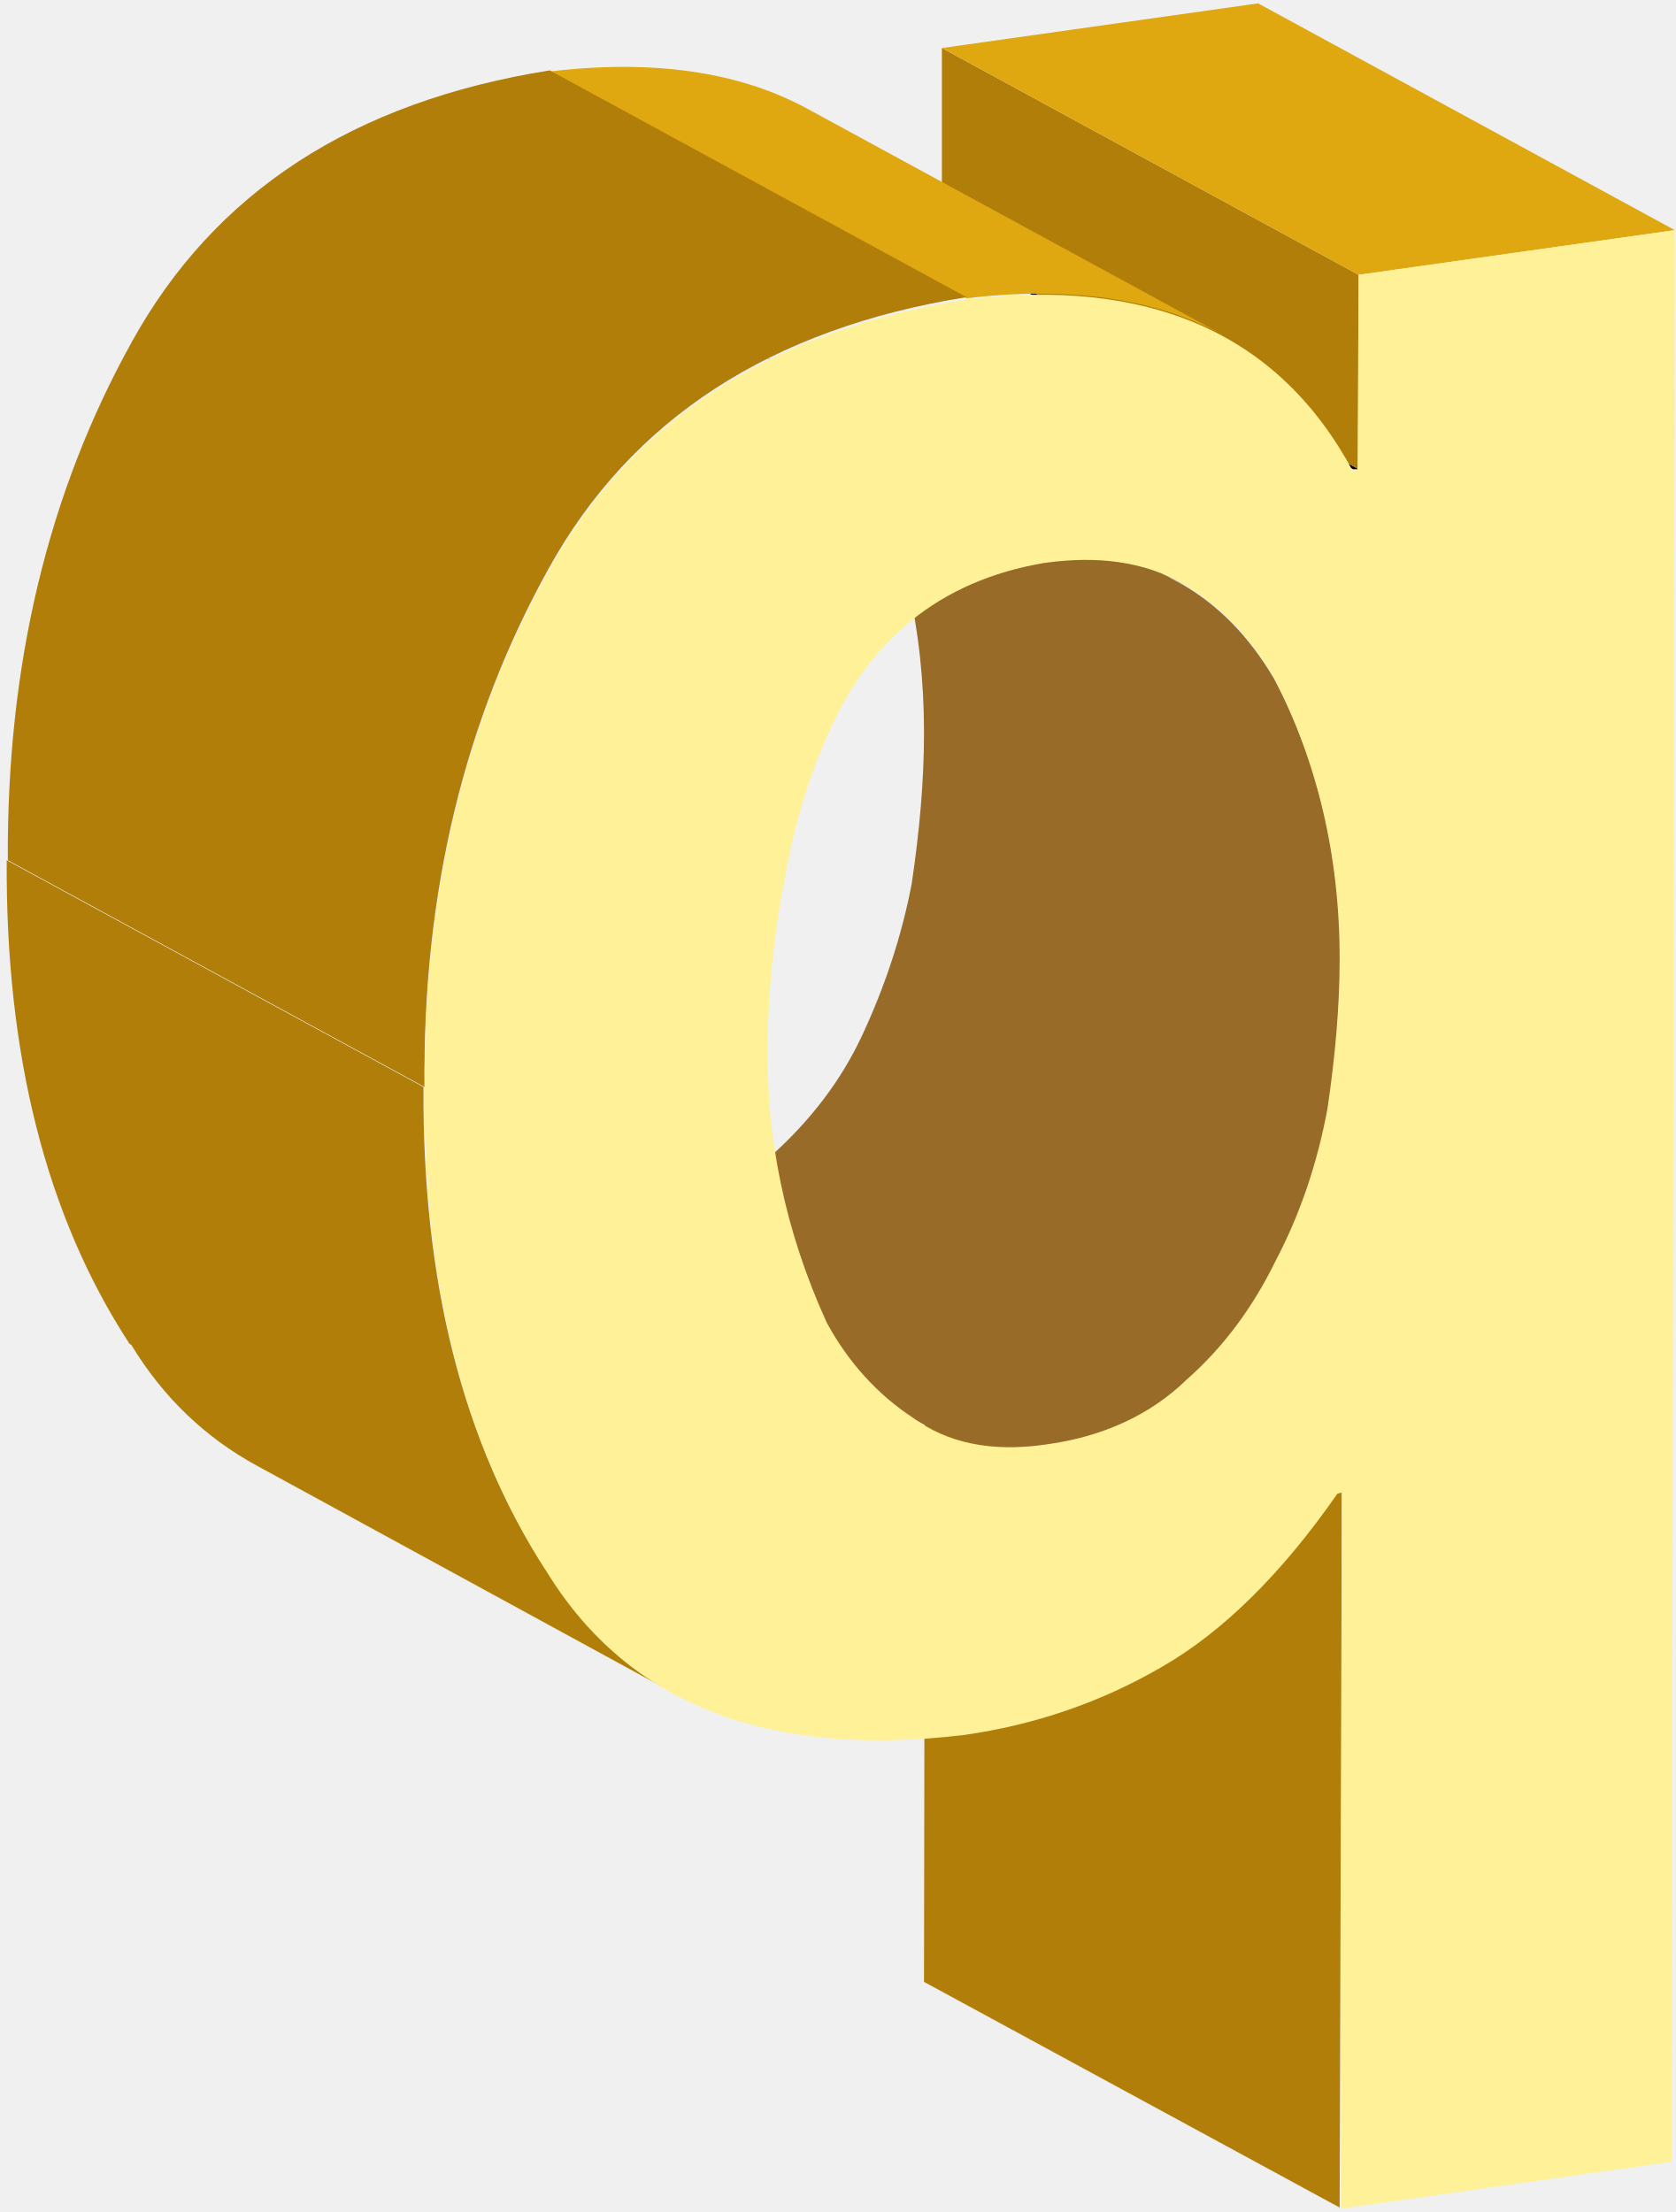
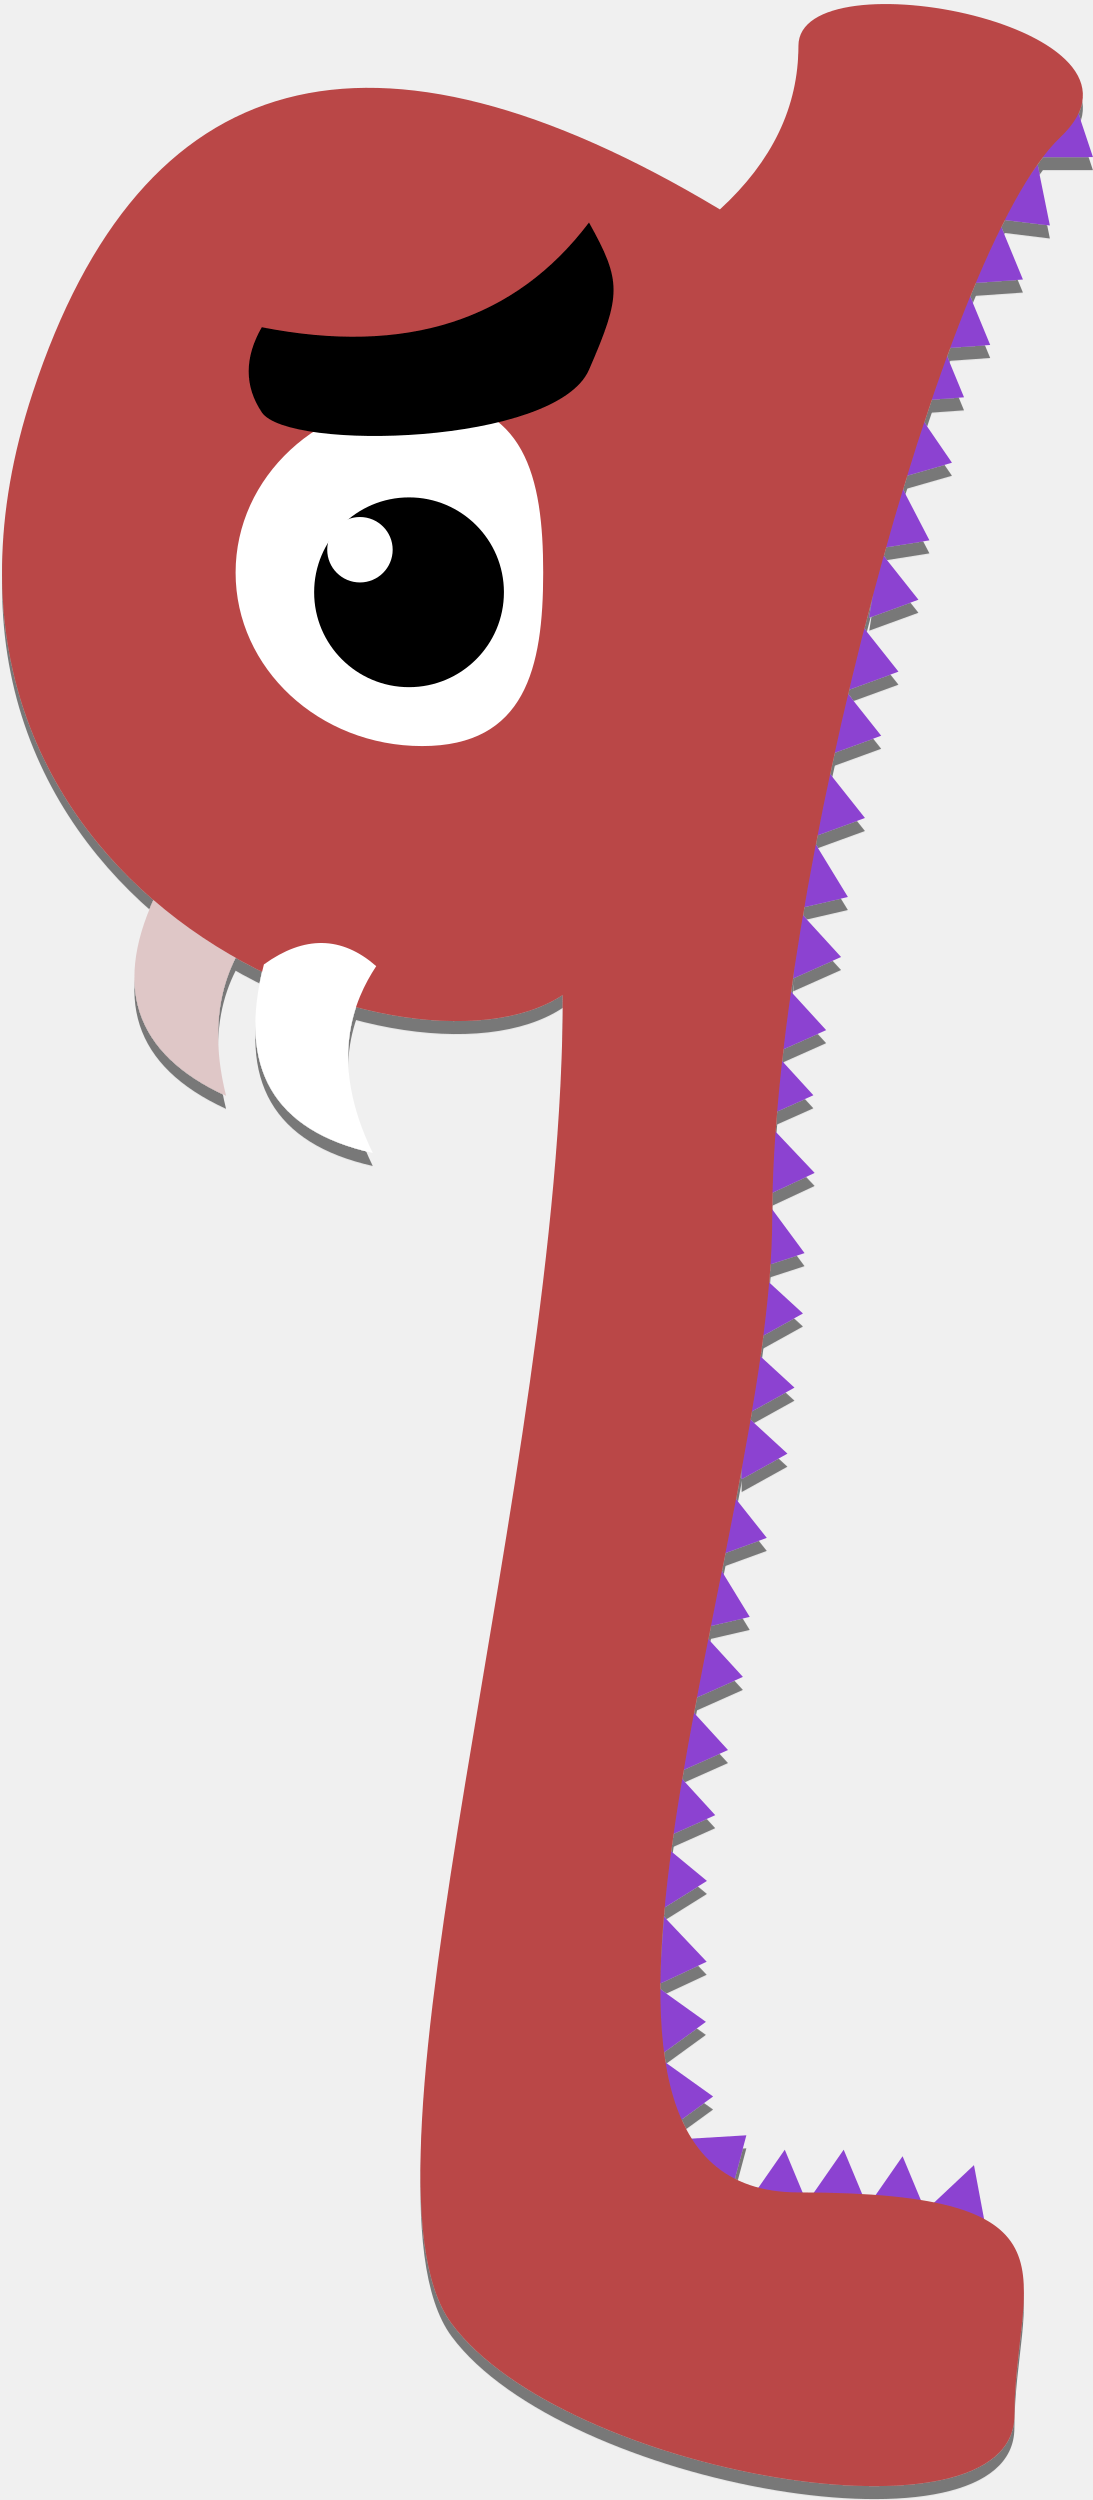
- <svg xmlns="http://www.w3.org/2000/svg" width="150px" height="198px" viewBox="0 0 150 198" version="1.1">
-   <defs />
-   <g id="Page-1" stroke="none" stroke-width="1" fill="none" fill-rule="evenodd">
-     <g id="XMLID_613_" transform="translate(-369, -578)" fill-rule="nonzero">
-       <g id="XMLID_797_" transform="translate(369, 578)">
-         <g id="XMLID_826_" transform="translate(82, 113)" fill="#B07E09">
-           <polygon id="XMLID_827_" points="37.9 84.6 0.7 64.4 0.8 0.2 38.1 20.5" />
+ <svg xmlns="http://www.w3.org/2000/svg" width="167px" height="382px" viewBox="0 0 167 382" version="1.1">
+   <defs>
+     <filter x="-0.6%" y="-0.3%" width="101.2%" height="101.1%" filterUnits="objectBoundingBox" id="filter-1">
+       <feOffset dx="0" dy="2" in="SourceAlpha" result="shadowOffsetOuter1" />
+       <feColorMatrix values="0 0 0 0 0   0 0 0 0 0   0 0 0 0 0  0 0 0 0.5 0" type="matrix" in="shadowOffsetOuter1" result="shadowMatrixOuter1" />
+       <feMerge>
+         <feMergeNode in="shadowMatrixOuter1" />
+         <feMergeNode in="SourceGraphic" />
+       </feMerge>
+     </filter>
+   </defs>
+   <g id="Symbols" stroke="none" stroke-width="1" fill="none" fill-rule="evenodd">
+     <g id="letter/q" transform="translate(-33, 0)">
+       <g id="q" filter="url(#filter-1)" transform="translate(33, 0)">
+         <ellipse id="Oval-2" fill="#FFFFFF" cx="62" cy="86" rx="29" ry="38" />
+         <circle id="Oval-3" fill="#000000" cx="62.5" cy="90.5" r="14.5" />
+         <circle id="Oval-3-Copy" fill="#FFFFFF" cx="55" cy="84" r="5" />
+         <g id="Group" transform="translate(138, 15)" fill="#8C43D1">
+           <polygon id="spike" points="26 0 29 9 21 9" />
+           <polygon id="spike-copy" transform="translate(19, 14.5) rotate(7) translate(-19, -14.5) " points="20 10 23 19 15 19" />
+           <polygon id="spike-copy-2" transform="translate(14, 23.5) rotate(-4) translate(-14, -23.5) " points="15 19 18 28 10 28" />
+           <polygon id="spike-copy-3" transform="translate(9, 33.5) rotate(-4) translate(-9, -33.5) " points="10 29 13 38 5 38" />
+           <polygon id="spike-copy-4" transform="translate(5, 41.5) rotate(-4) translate(-5, -41.5) " points="6 37 9 46 1 46" />
        </g>
-         <g id="XMLID_818_" transform="translate(83, 21)" fill="#000000">
-           <polygon id="XMLID_819_" points="38.1 21 0.9 0.8 1.3 0.7 38.6 21" />
+         <g id="Group-Copy" transform="translate(134.5581, 88.91346) rotate(-16) translate(-134.5581, -88.91346) translate(119.0581, 65.41346)" fill="#8C43D1">
+           <polygon id="spike" points="28 0 31 9 23 9" />
+           <polygon id="spike-copy" transform="translate(21, 14.5) rotate(7) translate(-21, -14.5) " points="22 10 25 19 17 19" />
+           <polygon id="spike-copy-2" transform="translate(16, 23.5) rotate(-4) translate(-16, -23.5) " points="17 19 20 28 12 28" />
+           <polygon id="spike-copy-3" transform="translate(10.03874, 33.22436) rotate(-4) translate(-10.03874, -33.22436) " points="11.039 28.724 14.039 37.724 6.039 37.724" />
+           <polygon id="spike-copy-4" transform="translate(4.801839, 41.90999) rotate(-4) translate(-4.801839, -41.90999) " points="5.802 37.41 8.802 46.41 0.802 46.41" />
        </g>
-         <g id="XMLID_816_" transform="translate(84, 4)" fill="#B07E09">
-           <polygon id="XMLID_817_" points="37.6 38 0.3 17.7 0.3 0.3 37.6 20.6" />
+         <g id="Group-Copy-2" transform="translate(122.5581, 143.9135) rotate(-20) translate(-122.5581, -143.9135) translate(107.0581, 120.4135)" fill="#8C43D1">
+           <polygon id="spike" points="28 0 31 9 23 9" />
+           <polygon id="spike-copy" transform="translate(21, 14.5) rotate(7) translate(-21, -14.5) " points="22 10 25 19 17 19" />
+           <polygon id="spike-copy-2" transform="translate(16, 23.5) rotate(-4) translate(-16, -23.5) " points="17 19 20 28 12 28" />
+           <polygon id="spike-copy-3" transform="translate(10.03874, 33.22436) rotate(-4) translate(-10.03874, -33.22436) " points="11.039 28.724 14.039 37.724 6.039 37.724" />
+           <polygon id="spike-copy-4" transform="translate(4.801839, 41.90999) rotate(-4) translate(-4.801839, -41.90999) " points="5.802 37.41 8.802 46.41 0.802 46.41" />
        </g>
-         <g id="XMLID_814_" transform="translate(84, 0)" fill="#E0A810">
-           <polygon id="XMLID_815_" points="37.6 24.6 0.3 4.3 28.6 0.3 65.9 20.6" />
+         <g id="Group-Copy-3" transform="translate(116.5581, 198.9135) rotate(-25) translate(-116.5581, -198.9135) translate(101.0581, 175.4135)" fill="#8C43D1">
+           <polygon id="spike" points="28 0 31 9 23 9" />
+           <polygon id="spike-copy" transform="translate(21, 14.5) rotate(7) translate(-21, -14.5) " points="22 10 25 19 17 19" />
+           <polygon id="spike-copy-2" transform="translate(16, 23.5) rotate(-4) translate(-16, -23.5) " points="17 19 20 28 12 28" />
+           <polygon id="spike-copy-3" transform="translate(10.03874, 33.22436) rotate(-4) translate(-10.03874, -33.22436) " points="11.039 28.724 14.039 37.724 6.039 37.724" />
+           <polygon id="spike-copy-4" transform="translate(4.801839, 41.90999) rotate(-4) translate(-4.801839, -41.90999) " points="5.802 37.41 8.802 46.41 0.802 46.41" />
        </g>
-         <path d="M114,60.7 C111.8,57 109.1,54.2 105.8,52.3 L68.6,32 C71.8,33.9 74.6,36.7 76.8,40.4 C80.8,47.9 82.7,56.3 82.7,65.6 C82.7,69.9 82.3,74.4 81.6,79.1 C80.7,83.8 79.2,88.3 77.2,92.6 C75.3,96.7 72.6,100.2 69.2,103.3 C65.9,106.5 61.7,108.4 56.6,109.1 C52.5,109.7 49,109.2 46.1,107.6 L83.4,127.9 C86.2,129.4 89.7,129.9 93.9,129.4 C99.1,128.7 103.3,126.7 106.5,123.6 C109.9,120.6 112.5,117 114.5,112.9 C116.6,108.6 118.1,104.1 118.9,99.4 C119.6,94.7 120,90.2 120,85.9 C119.9,76.6 118,68.2 114,60.7 Z" id="XMLID_583_" fill="#986B29" />
-         <g id="XMLID_810_" transform="translate(68, 31)" fill="#000000">
-           <path d="M0.4,0.9 L37.7,21.2 C37.8,21.2 37.8,21.3 37.9,21.3 L0.6,1 C0.5,1 0.5,0.9 0.4,0.9 Z" id="XMLID_811_" />
+         <g id="Group-Copy-4" transform="translate(107.5581, 253.9135) rotate(-20) translate(-107.5581, -253.9135) translate(92.05811, 230.4135)" fill="#8C43D1">
+           <polygon id="spike" points="28 0 31 9 23 9" />
+           <polygon id="spike-copy" transform="translate(21, 14.5) rotate(7) translate(-21, -14.5) " points="22 10 25 19 17 19" />
+           <polygon id="spike-copy-2" transform="translate(16, 23.5) rotate(-4) translate(-16, -23.5) " points="17 19 20 28 12 28" />
+           <polygon id="spike-copy-3" transform="translate(10.03874, 33.22436) rotate(-4) translate(-10.03874, -33.22436) " points="11.039 28.724 14.039 37.724 6.039 37.724" />
+           <polygon id="spike-copy-4" transform="translate(4.801839, 41.90999) rotate(-4) translate(-4.801839, -41.90999) " points="5.802 37.41 8.802 46.41 0.802 46.41" />
        </g>
-         <g id="XMLID_808_" transform="translate(11, 120)" fill="#B07E09">
-           <path d="M49.2,31.5 L12,11.2 C7.4,8.7 3.6,5.1 0.7,0.3 L38,20.6 C40.9,25.4 44.6,29 49.2,31.5 Z" id="XMLID_809_" />
+         <g id="Group-Copy-5" transform="translate(102.2936, 302.7724) rotate(-32) translate(-102.2936, -302.7724) translate(89.29359, 283.7724)" fill="#8C43D1">
+           <polygon id="spike" points="23 0 26 9 18 9" />
+           <polygon id="spike-copy" transform="translate(16, 14.5) rotate(7) translate(-16, -14.5) " points="17 10 20 19 12 19" />
+           <polygon id="spike-copy-2" transform="translate(10.15195, 22.97008) rotate(-4) translate(-10.15195, -22.97008) " points="11.152 18.47 14.152 27.47 6.152 27.47" />
+           <polygon id="spike-copy-3" transform="translate(5.038738, 33.22436) rotate(-4) translate(-5.038738, -33.22436) " points="6.039 28.724 9.039 37.724 1.039 37.724" />
        </g>
-         <g id="XMLID_806_" transform="translate(49, 5)" fill="#E0A810">
-           <path d="M23.2,4.7 L60.5,25 C54.4,21.7 46.7,20.6 37.5,21.7 L0.2,1.4 C9.4,0.3 17.1,1.4 23.2,4.7 Z" id="XMLID_807_" />
-         </g>
-         <g id="XMLID_804_" transform="translate(0, 77)" fill="#B07E09">
-           <path d="M48.9,63.6 L11.6,43.3 C4.1,31.8 0.5,17.4 0.6,1.13686838e-13 L37.9,20.3 C37.8,37.7 41.4,52.1 48.9,63.6 Z" id="XMLID_805_" />
-         </g>
-         <g id="XMLID_802_" transform="translate(0, 6)" fill="#B07E09">
-           <path d="M38,91.3 L0.7,71 C0.6,53.5 4.3,38.1 11.8,24.6 C19.2,11.2 31.6,3.1 49.2,0.3 L86.5,20.6 C69,23.4 56.5,31.5 49.1,44.9 C41.6,58.4 37.8,73.9 38,91.3 Z" id="XMLID_803_" />
-         </g>
-         <g id="XMLID_798_" transform="translate(37, 20)" fill="#FFF197">
-           <path d="M84.6,4.6 L112.9,0.6 L112.6,173.5 L83,177.7 L83.1,113.6 L82.7,113.7 C77.7,120.9 72.4,126.1 67,129.2 C61.5,132.4 55.6,134.4 49.3,135.3 C31.8,137.4 19.3,132.6 12,120.8 C4.5,109.3 0.9,94.9 1,77.5 C0.9,60 4.6,44.6 12.1,31.1 C19.5,17.7 31.9,9.6 49.5,6.8 C66,4.8 77.5,9.9 84.1,22.2 L84.5,22.1 L84.6,4.6 Z M81.8,79.3 C82.5,74.6 82.9,70.1 82.9,65.8 C82.9,56.6 80.9,48.2 77,40.6 C74.8,36.9 72.1,34.1 68.8,32.2 C65.4,30.3 61.3,29.7 56.4,30.4 C47.1,32 40.6,37.3 36.9,46.2 C35.1,50.3 33.9,54.6 33.1,59.4 C32.2,64.1 31.8,68.7 31.7,72.9 C31.5,81.8 33.3,90.3 37,98.4 C38.9,101.9 41.5,104.8 44.7,106.9 C47.8,109.2 51.8,110 56.6,109.3 C61.8,108.6 66,106.6 69.2,103.5 C72.6,100.5 75.2,96.9 77.2,92.8 C79.4,88.6 80.9,84.1 81.8,79.3 Z" id="XMLID_799_" />
-         </g>
+         <path d="M23,136.381 C17,151.559 21.333,161.766 36,167 C30.882,152.083 36,143.447 40,138.736 C35.333,133.502 29.667,132.717 23,136.381 Z" id="Path-92-Copy" fill="#DFC7C7" transform="translate(30.19355, 150.5588) rotate(5) translate(-30.19355, -150.5588) " />
+         <polygon id="spike-copy-4" fill="#8C43D1" transform="translate(108.6644, 328.9715) rotate(-75) translate(-108.6644, -328.9715) " points="109.664 324.472 112.664 333.472 104.664 333.472" />
+         <polygon id="spike-copy-5" fill="#8C43D1" points="119.914 328.472 123.664 337.472 113.664 337.472" />
+         <polygon id="spike-copy-6" fill="#8C43D1" points="128.914 328.472 132.664 337.472 122.664 337.472" />
+         <polygon id="spike-copy-7" fill="#8C43D1" points="137.914 329.472 141.664 338.472 131.664 338.472" />
+         <polygon id="spike-copy-8" fill="#8C43D1" transform="translate(146.6644, 334.9715) rotate(12) translate(-146.6644, -334.9715) " points="147.914 330.472 151.664 339.472 141.664 339.472" />
+         <path d="M110,32 C118,24.667 122,16.333 122,7 C122,-7 180,4 162,21 C144,38 118,137 118,186 C118,235 77,335 122,335 C167,335 155,348 155,369 C155,390 86,378 69,355 C52,332 86,225 86,152 C62,168 -20,136 5,60 C21.667,9.333 56.667,1.687539e-13 110,32 Z M64.5,114 C80.24,114 83,102.136 83,87.5 C83,72.864 80.24,61 64.5,61 C48.76,61 36,72.864 36,87.5 C36,102.136 48.76,114 64.5,114 Z" id="Combined-Shape" fill="#BA4747" />
+         <path d="M42,146.381 C36,161.559 40.333,171.766 55,177 C49.882,162.083 55,153.447 59,148.736 C54.333,143.502 48.667,142.717 42,146.381 Z" id="Path-92" fill="#FFFFFF" transform="translate(49.19355, 160.5588) rotate(-7) translate(-49.19355, -160.5588) " />
+         <path d="M40,50 C37.333,54.667 37.333,59 40,63 C44,69 85,68 90,56.5 C95,45 95,43 90,34 C78.667,49 62,54.333 40,50 Z" id="Path-93" fill="#000000" />
      </g>
    </g>
  </g>
</svg>
